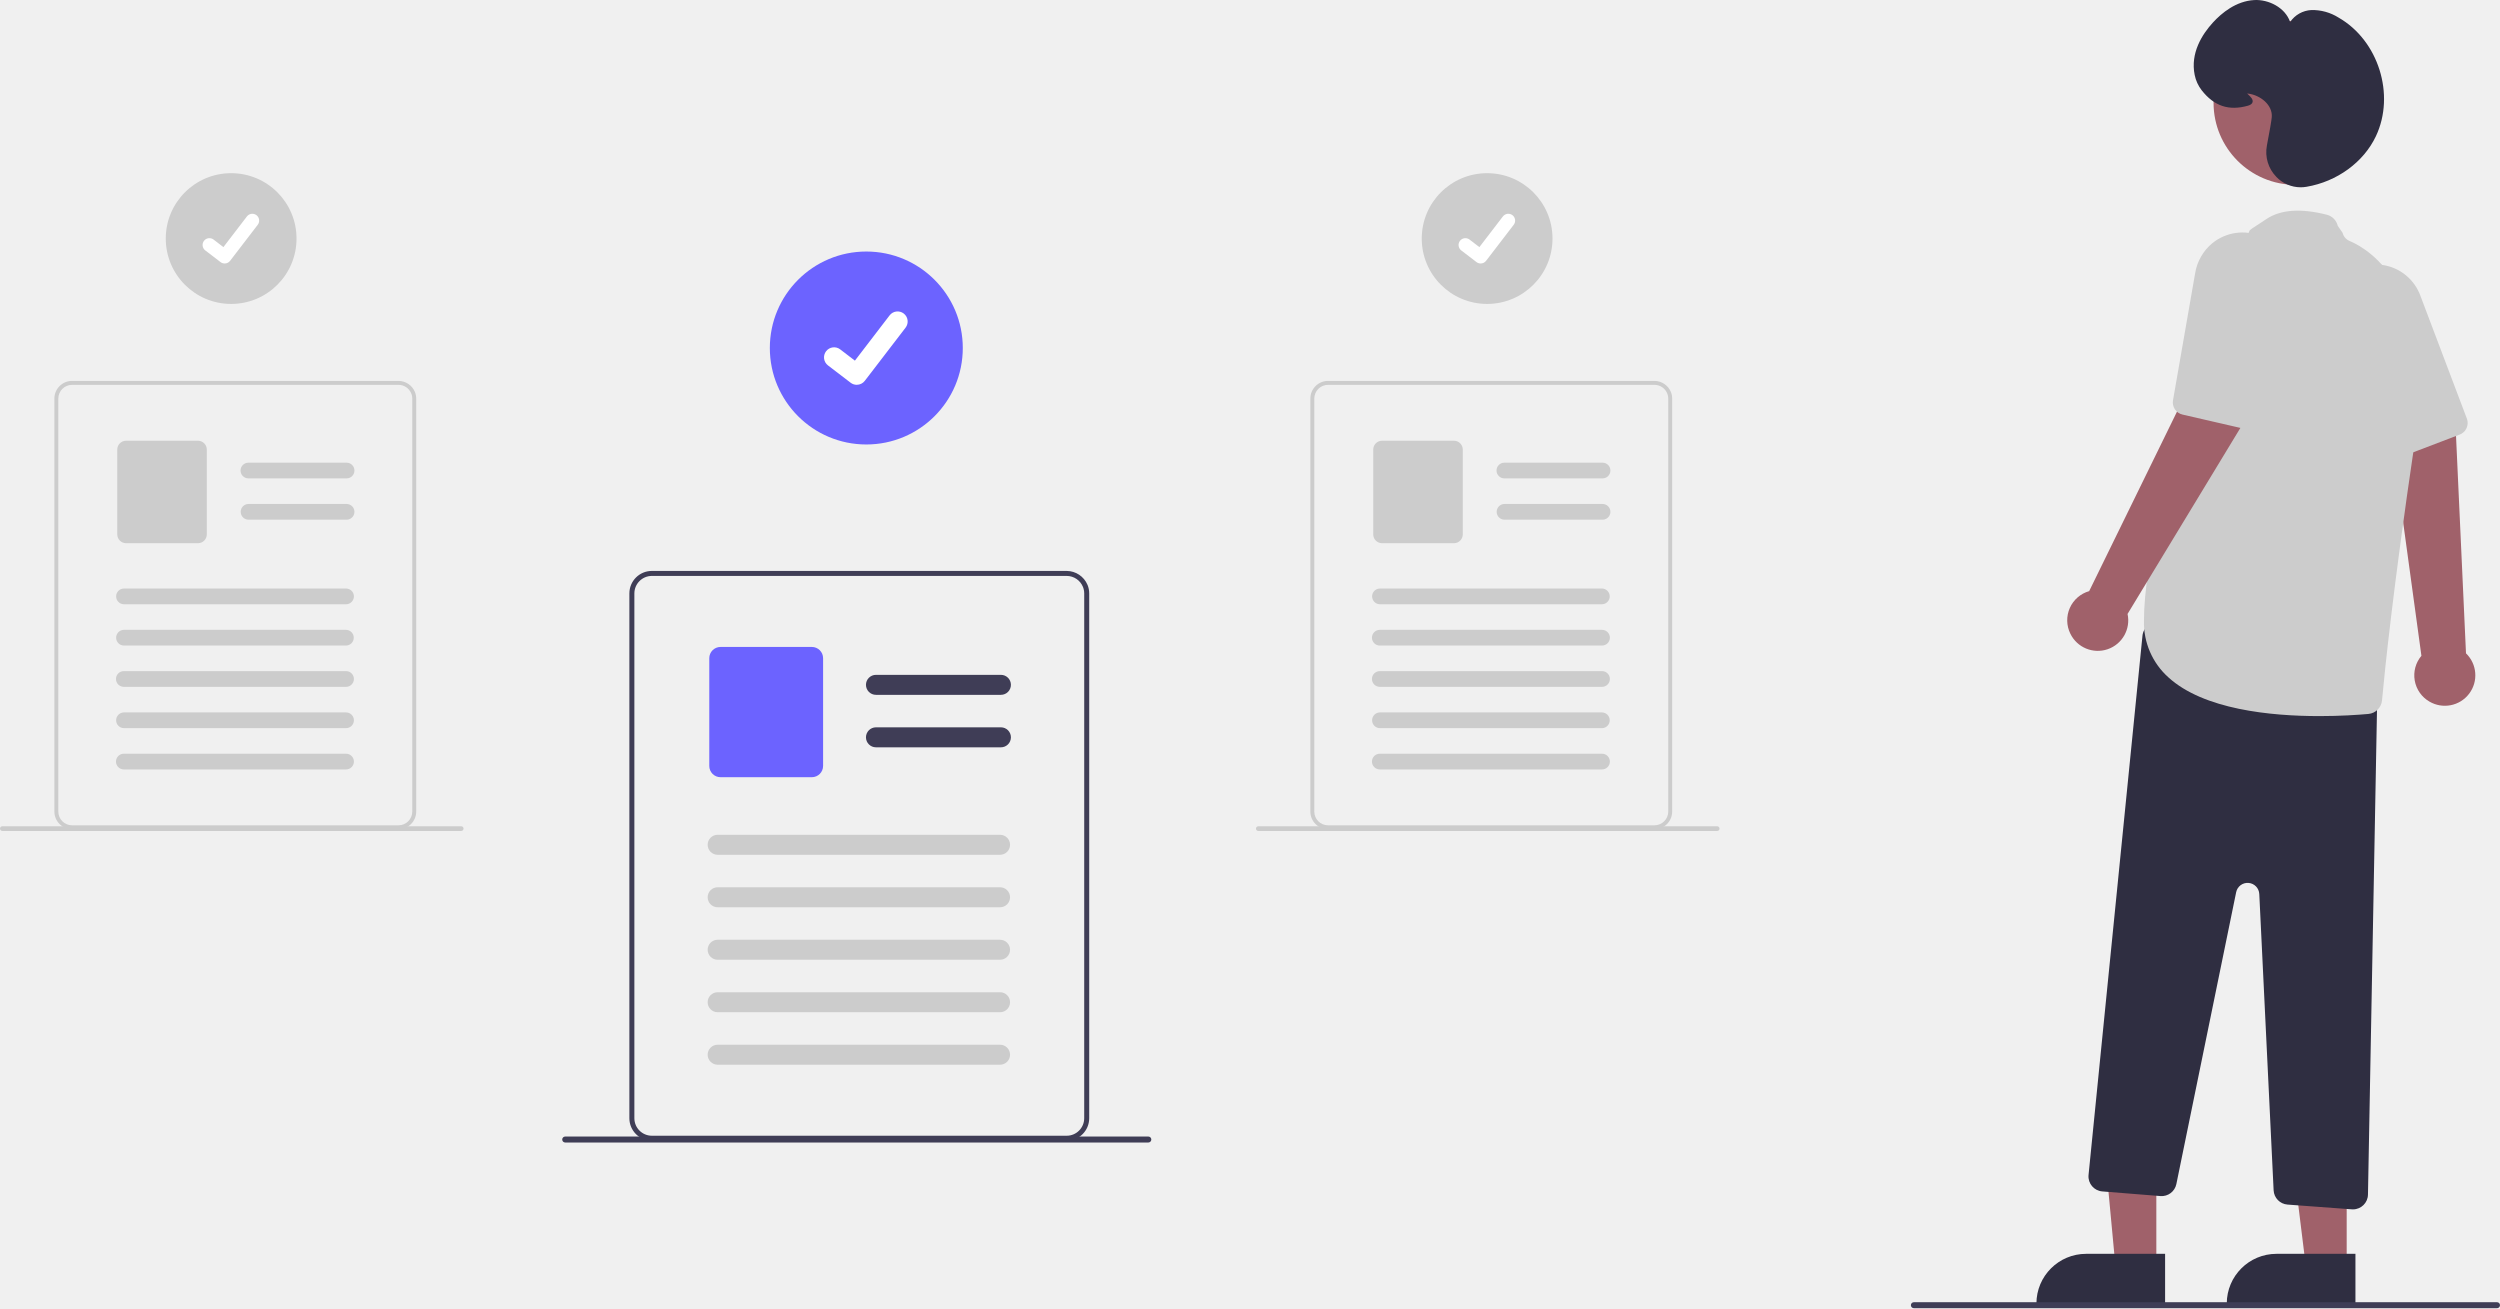
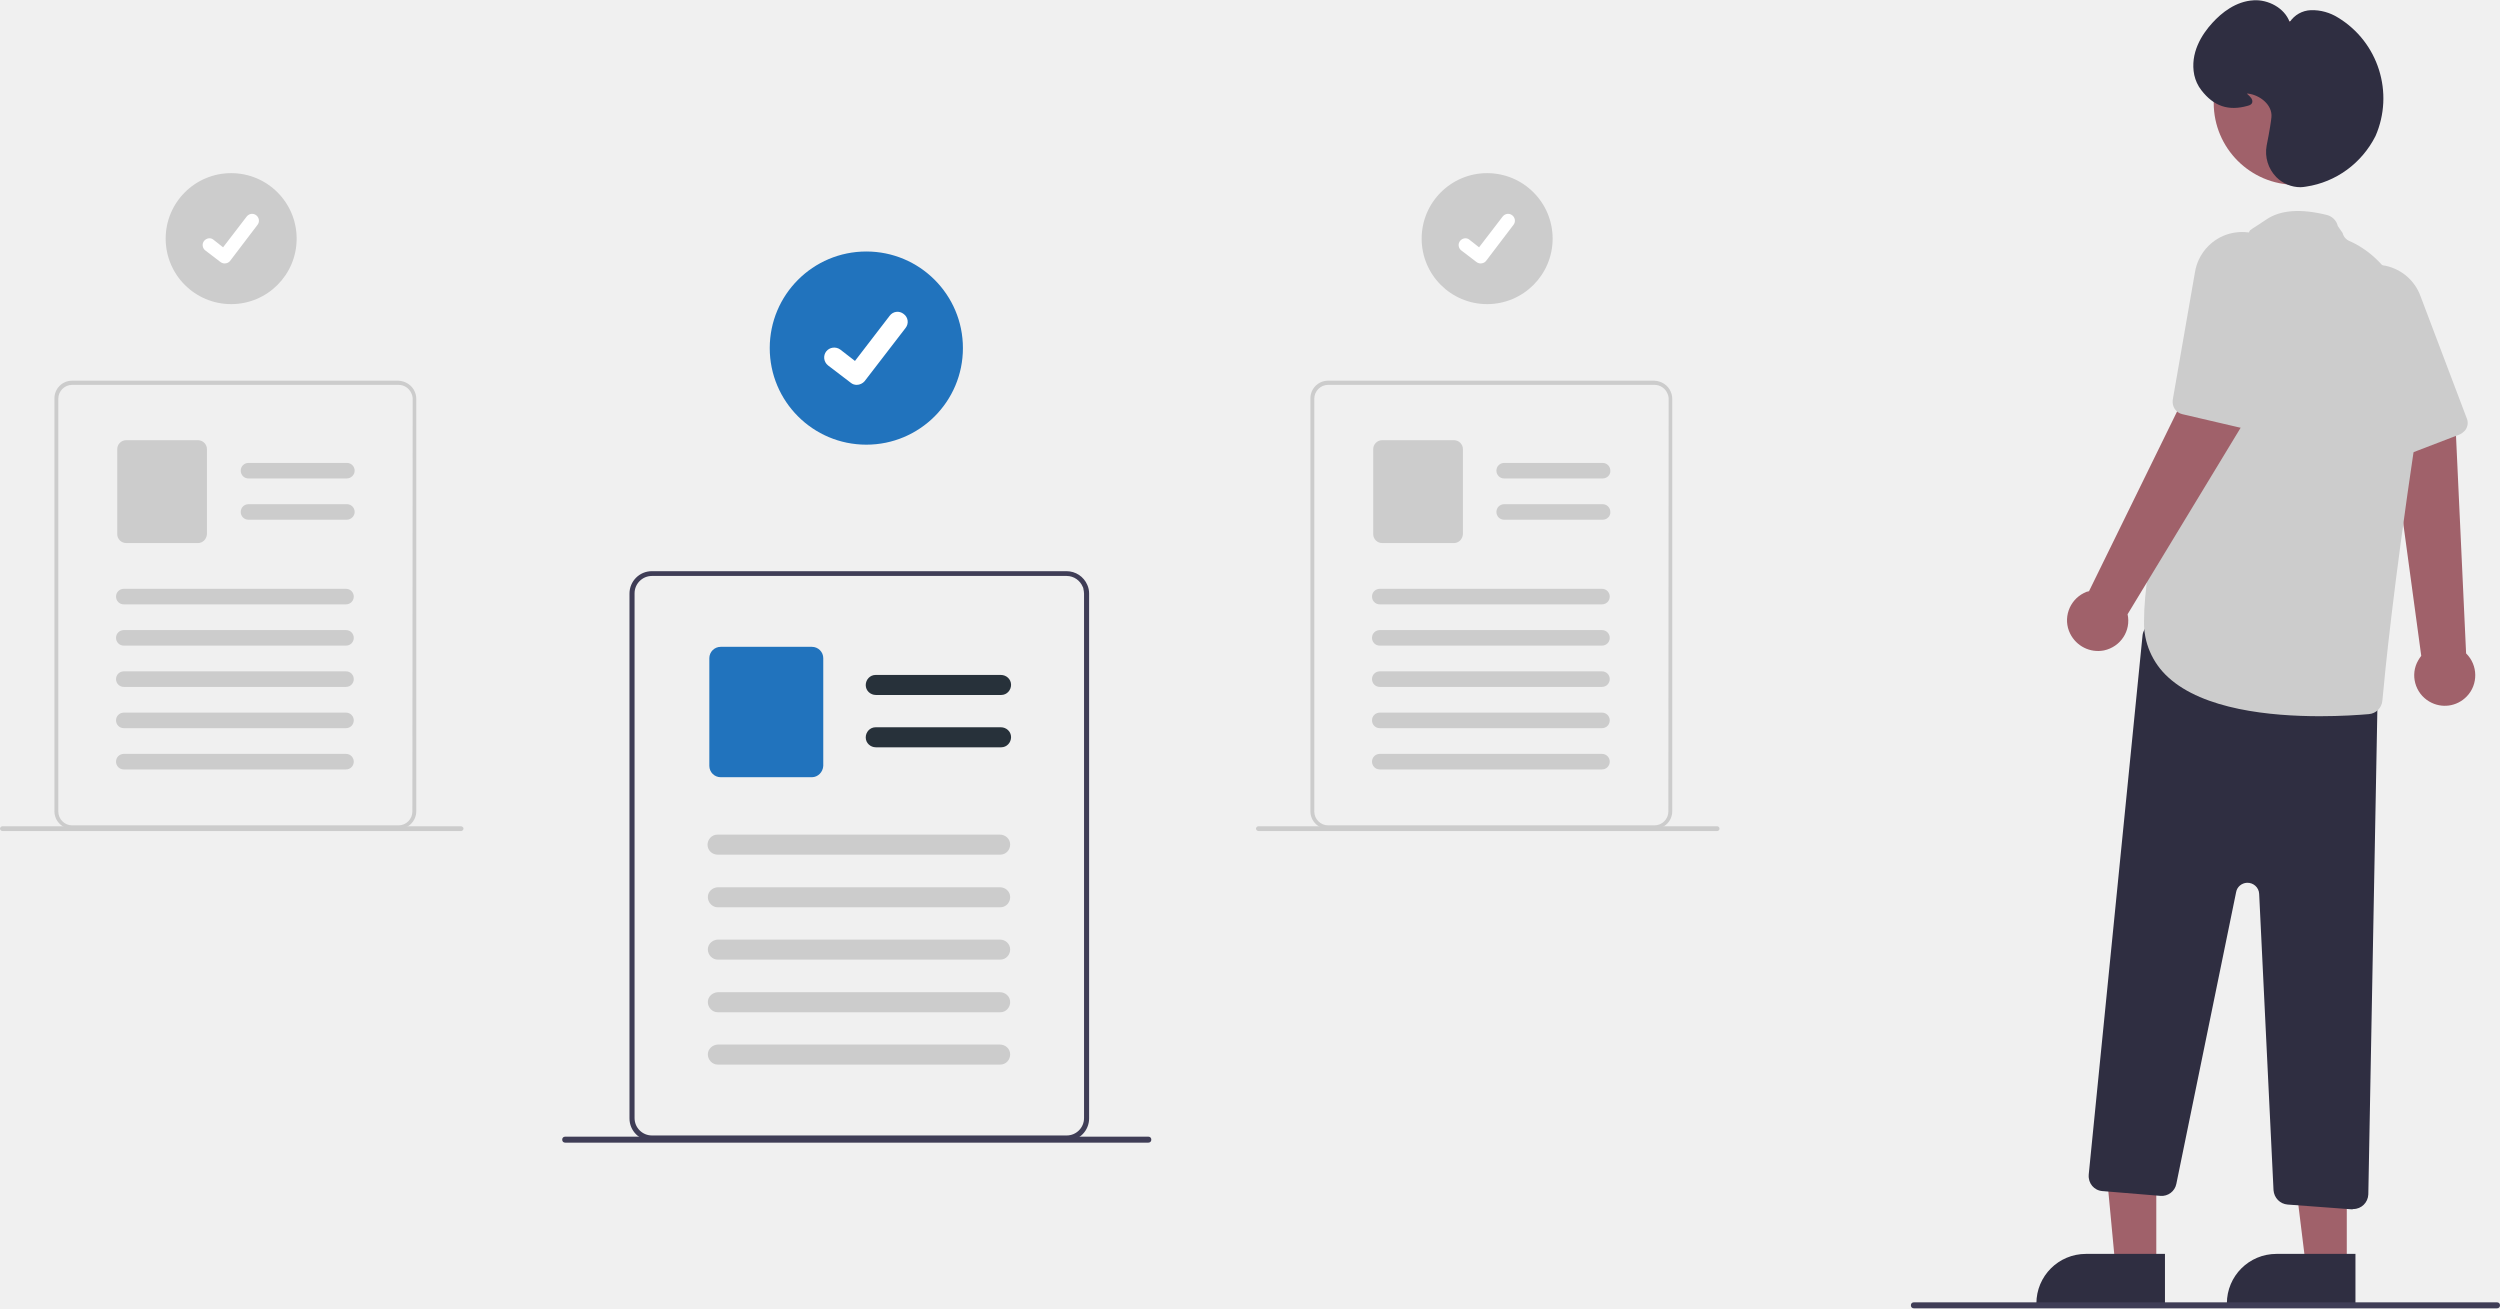
- <svg xmlns="http://www.w3.org/2000/svg" id="a2fab10e-fac6-497d-8ec7-92fd5f96fda5" data-name="Layer 1" width="836.004" height="437.462" viewBox="0 0 836.004 437.462">
-   <g id="f59d61bb-6173-4011-886f-cab752b15cf5" data-name="Group 14">
-     <path id="ea601028-2261-4201-a5c6-6d1fee0209f8" data-name="Path 284" d="M994.402,465.878a10.138,10.138,0,0,1-2.678-15.312l-10.57-77.264,22.019,1.081,3.457,75.363a10.192,10.192,0,0,1-12.228,16.132Z" transform="translate(-181.9978 -231.2692)" fill="#a0616a" />
-     <path id="bab8e504-63c3-4a02-b094-c521f4d0da0a" data-name="Path 285" d="M1006.195,375.407a4.138,4.138,0,0,1-1.681,1.189l-19.788,7.552a4.157,4.157,0,0,1-5.281-2.194l-17.529-39.393a16.46,16.46,0,0,1-.805-11.649,16.01,16.01,0,0,1,12.185-10.924,15.269,15.269,0,0,1,6.578.093,15.947,15.947,0,0,1,11.461,9.963l15.585,41.2A4.166,4.166,0,0,1,1006.195,375.407Z" transform="translate(-181.9978 -231.2692)" fill="#ccc" />
-     <path id="e3cfda6a-f51e-4c96-8af0-12d99ec512c5" data-name="Path 286" d="M903.079,654.462h-13.691l-4.966-53.057,18.657.25Z" transform="translate(-181.9978 -231.2692)" fill="#a0616a" />
-     <path id="a90fb924-173c-4f4a-b9ae-ede5dff37993" data-name="Path 287" d="M879.609,650.551h26.4v16.625h-43.028a16.625,16.625,0,0,1,16.625-16.625h.003Z" transform="translate(-181.9978 -231.2692)" fill="#2f2e41" />
-     <path id="f7d48866-455f-47a0-876b-9c2c9b7d2f2d" data-name="Path 288" d="M966.733,654.463h-13.691l-6.513-52.808h20.206Z" transform="translate(-181.9978 -231.2692)" fill="#a0616a" />
-     <path id="ae80d259-143f-4a2f-8815-2d5111ab51c8" data-name="Path 289" d="M943.263,650.551h26.4v16.625h-43.028a16.625,16.625,0,0,1,16.625-16.625h.003Z" transform="translate(-181.9978 -231.2692)" fill="#2f2e41" />
-     <path id="b7aaac11-5418-4b5b-a747-2fb27f89cd88" data-name="Path 290" d="M968.455,635.674l-21.5-1.592a5.032,5.032,0,0,1-4.655-4.768l-4.794-99.088a3.909,3.909,0,0,0-7.733-.6l-20,97.611a5.032,5.032,0,0,1-5.324,4l-19.438-1.555a5.025,5.025,0,0,1-4.609-5.409q.004-.049.009-.099l18.033-180.326a5.025,5.025,0,0,1,6.068-4.41l68.574,14.907a5.038,5.038,0,0,1,3.957,5l-3.193,171.412a5.028,5.028,0,0,1-5.013,4.932C968.71,635.688,968.583,635.683,968.455,635.674Z" transform="translate(-181.9978 -231.2692)" fill="#2f2e41" />
-     <circle id="eccc2a78-7d3a-4be1-aa48-fb8bb5d1e30a" data-name="Ellipse 40" cx="767.645" cy="34.378" r="27.428" fill="#a0616a" />
-     <path id="a0a57a86-6e42-4b50-b3a1-f8a38df428dd" data-name="Path 291" d="M907.087,457.756a24.525,24.525,0,0,1-8.145-18.835c0-39.422,34.123-127.5,35.192-130.243.1-.662,1-.948,5.728-4.139s11.542-3.684,20.257-1.458a5,5,0,0,1,3.629,3.706l1.621,2.342a3.9,3.9,0,0,0,2.27,2.687c7.028,2.961,29.368,16.615,21.755,68-7.071,47.733-9.941,75.8-10.846,85.659a5.015,5.015,0,0,1-4.547,4.54c-3.446.308-9.36.719-16.4.719C941.266,470.729,918.869,468.529,907.087,457.756Z" transform="translate(-181.9978 -231.2692)" fill="#ccc" />
-     <path id="e2026d9f-0f48-4627-b939-bcbd235b248e" data-name="Path 292" d="M874.312,443.151a10.137,10.137,0,0,1,6.309-14.207l34.276-70.047,17.682,13.167-39.122,64.505a10.192,10.192,0,0,1-19.143,6.582Z" transform="translate(-181.9978 -231.2692)" fill="#a0616a" />
-     <path id="aa5178ad-b05d-4950-85b1-a624717fe499" data-name="Path 293" d="M934.514,374.602a4.137,4.137,0,0,1-2.058.051l-20.64-4.755a4.157,4.157,0,0,1-3.163-4.764l7.4-42.478a16.461,16.461,0,0,1,5.822-10.122,16.011,16.011,0,0,1,16.205-2.281,15.269,15.269,0,0,1,5.41,3.742,15.947,15.947,0,0,1,3.965,14.659l-10.017,42.892a4.166,4.166,0,0,1-2.924,3.056Z" transform="translate(-181.9978 -231.2692)" fill="#ccc" />
-     <path id="f1455aca-238f-491a-b535-1c1a045e39f4" data-name="Path 294" d="M943.221,290.429a11.82,11.82,0,0,1-3.171-10.482c.956-5,1.518-8.275,1.625-9.466h0c.364-4.073-3.754-7.371-7.828-7.9-.158-.021-.29-.034-.4-.043.1.1.215.206.313.3.774.727,1.737,1.632,1.508,2.566-.138.562-.652.961-1.571,1.218-6.372,1.783-11.28.146-15.445-5.155a12.313,12.313,0,0,1-2.351-5.135c-1.492-7.32,2.483-13.56,6.081-17.505,2.967-3.253,7.776-7.2,13.841-7.54,4.716-.263,10.325,2.451,12,7.342a9.112,9.112,0,0,1,7.1-4,16.374,16.374,0,0,1,9.111,2.534c13.3,7.618,19.015,25.766,12.481,39.63-4.11,8.721-13.015,15.213-23.239,16.943a11.613,11.613,0,0,1-1.937.164,11.3,11.3,0,0,1-8.125-3.467Z" transform="translate(-181.9978 -231.2692)" fill="#2f2e41" />
+ <svg xmlns="http://www.w3.org/2000/svg" version="1.1" id="a2fab10e-fac6-497d-8ec7-92fd5f96fda5" x="0px" y="0px" viewBox="0 0 836 437.5" style="enable-background:new 0 0 836 437.5;" xml:space="preserve">
+   <style type="text/css">
+ 	.st0{fill:#A0616A;}
+ 	.st1{fill:#CCCCCC;}
+ 	.st2{fill:#2F2E41;}
+ 	.st3{fill:#3F3D56;}
+ 	.st4{fill:#27313A;}
+ 	.st5{fill:#2173BD;}
+ 	.st6{fill:#FFFFFF;}
+ </style>
+   <g id="Group_181" transform="translate(0 0)">
+     <g id="f59d61bb-6173-4011-886f-cab752b15cf5" transform="translate(414.065 0.001)">
+       <path id="ea601028-2261-4201-a5c6-6d1fee0209f8" class="st0" d="M398.3,234.6c-4.8-2.8-6.5-9-3.7-13.8c0.3-0.5,0.6-1,1-1.5    L385.1,142l22,1.1l3.5,75.4c4,3.9,4.1,10.4,0.2,14.4C407.5,236.3,402.4,237,398.3,234.6L398.3,234.6z" />
+       <path id="bab8e504-63c3-4a02-b094-c521f4d0da0a" class="st1" d="M410.1,144.1c-0.5,0.5-1,0.9-1.7,1.2l-19.8,7.6    c-2.1,0.8-4.4-0.2-5.3-2.2l-17.5-39.4c-1.7-3.7-2-7.8-0.8-11.6c1.8-5.6,6.4-9.8,12.2-10.9c2.2-0.4,4.4-0.4,6.6,0.1    c5.3,1.2,9.6,4.9,11.5,10l15.6,41.2C411.4,141.4,411.1,143,410.1,144.1z" />
+       <path id="e3cfda6a-f51e-4c96-8af0-12d99ec512c5" class="st0" d="M307,423.2h-13.7l-5-53.1l18.7,0.2L307,423.2z" />
+       <path id="a90fb924-173c-4f4a-b9ae-ede5dff37993" class="st2" d="M283.5,419.3h26.4v16.6h-43C266.9,426.7,274.3,419.3,283.5,419.3    L283.5,419.3L283.5,419.3L283.5,419.3z" />
+       <path id="f7d48866-455f-47a0-876b-9c2c9b7d2f2d" class="st0" d="M370.7,423.2H357l-6.5-52.8h20.2L370.7,423.2z" />
+       <path id="ae80d259-143f-4a2f-8815-2d5111ab51c8" class="st2" d="M347.2,419.3h26.4v16.6h-43C330.6,426.7,338,419.3,347.2,419.3    L347.2,419.3L347.2,419.3L347.2,419.3z" />
+       <path id="b7aaac11-5418-4b5b-a747-2fb27f89cd88" class="st2" d="M372.4,404.4l-21.5-1.6c-2.5-0.2-4.5-2.2-4.7-4.8l-4.8-99.1    c-0.1-2.2-2-3.8-4.1-3.7c-1.8,0.1-3.3,1.4-3.6,3.1l-20,97.6c-0.5,2.5-2.8,4.2-5.3,4l-19.4-1.6c-2.8-0.2-4.8-2.6-4.6-5.4l0,0    c0,0,0-0.1,0-0.1l18-180.3c0.3-2.8,2.7-4.8,5.5-4.5c0,0,0,0,0,0c0.2,0,0.4,0,0.6,0.1l68.6,14.9c2.3,0.5,4,2.6,4,5l-3.2,171.4    c-0.1,2.7-2.3,4.9-5,4.9C372.6,404.4,372.5,404.4,372.4,404.4z" />
+       <circle id="eccc2a78-7d3a-4be1-aa48-fb8bb5d1e30a" class="st0" cx="353.6" cy="34.4" r="27.4" />
+       <path id="a0a57a86-6e42-4b50-b3a1-f8a38df428dd" class="st1" d="M311,226.5c-5.3-4.8-8.3-11.7-8.1-18.8    c0-39.4,34.1-127.5,35.2-130.2c0.1-0.7,1-0.9,5.7-4.1c4.7-3.2,11.5-3.7,20.3-1.5c1.8,0.5,3.2,1.9,3.6,3.7l1.6,2.3    c0.3,1.2,1.1,2.2,2.3,2.7c7,3,29.4,16.6,21.8,68c-7.1,47.7-9.9,75.8-10.8,85.7c-0.2,2.4-2.1,4.3-4.5,4.5    c-3.5,0.3-9.4,0.7-16.4,0.7C345.2,239.5,322.8,237.3,311,226.5z" />
+       <path id="e2026d9f-0f48-4627-b939-bcbd235b248e" class="st0" d="M278.2,211.9c-2.5-5-0.4-11.1,4.6-13.6c0.5-0.3,1.1-0.5,1.7-0.6    l34.3-70l17.7,13.2l-39.1,64.5c1.2,5.5-2.3,10.9-7.9,12.1C284.9,218.4,280.3,216.1,278.2,211.9L278.2,211.9z" />
+       <path id="aa5178ad-b05d-4950-85b1-a624717fe499" class="st1" d="M338.4,143.3c-0.7,0.2-1.4,0.2-2.1,0l-20.6-4.8    c-2.2-0.5-3.5-2.6-3.2-4.8l7.4-42.5c0.6-4,2.7-7.6,5.8-10.1c4.6-3.7,10.8-4.5,16.2-2.3c2.1,0.8,3.9,2.1,5.4,3.7    c3.7,3.9,5.2,9.4,4,14.7l-10,42.9C341,141.7,339.9,142.9,338.4,143.3L338.4,143.3z" />
+       <path id="f1455aca-238f-491a-b535-1c1a045e39f4" class="st2" d="M347.1,59.2c-2.7-2.8-3.9-6.7-3.2-10.5c1-5,1.5-8.3,1.6-9.5l0,0    c0.4-4.1-3.8-7.4-7.8-7.9c-0.2,0-0.3,0-0.4,0c0.1,0.1,0.2,0.2,0.3,0.3c0.8,0.7,1.7,1.6,1.5,2.6c-0.1,0.6-0.7,1-1.6,1.2    c-6.4,1.8-11.3,0.1-15.4-5.2c-1.2-1.5-2-3.3-2.4-5.1c-1.5-7.3,2.5-13.6,6.1-17.5c3-3.3,7.8-7.2,13.8-7.5c4.7-0.3,10.3,2.5,12,7.3    c1.6-2.4,4.2-3.9,7.1-4c3.2-0.1,6.4,0.8,9.1,2.5c13.5,8.2,18.8,25.2,12.5,39.6c-4.6,9.1-13.2,15.4-23.2,16.9    c-0.6,0.1-1.3,0.2-1.9,0.2C352.2,62.6,349.3,61.4,347.1,59.2L347.1,59.2z" />
+     </g>
+     <path id="f152a38b-6c6f-456c-96ce-4c801960ccf2" class="st3" d="M363.6,195.6c-1.2-2.8-3.9-4.6-7-4.6H218c-4.2,0-7.5,3.4-7.5,7.5   v175.5c0,4.2,3.4,7.5,7.5,7.5h138.7c4.2,0,7.5-3.4,7.5-7.5V198.4C364.2,197.5,364,196.5,363.6,195.6L363.6,195.6z M362.5,373.9   c0,3.2-2.6,5.8-5.8,5.8H218c-3.2,0-5.8-2.6-5.8-5.8V198.4c0-3.2,2.6-5.8,5.8-5.8h138.7c2.4,0,4.5,1.5,5.4,3.7   c0.1,0.2,0.2,0.4,0.2,0.7c0.1,0.5,0.2,1,0.2,1.5L362.5,373.9z" />
+     <path id="fabca9b7-6499-499c-b0ba-e512eedfa0e6" class="st4" d="M334.7,232.4h-41.8c-1.8,0-3.4-1.4-3.4-3.3c0-1.8,1.4-3.4,3.3-3.4   c0,0,0.1,0,0.1,0h41.8c1.8,0,3.4,1.4,3.4,3.3c0,1.8-1.4,3.4-3.3,3.4C334.8,232.4,334.7,232.4,334.7,232.4L334.7,232.4L334.7,232.4z   " />
+     <path id="b1b2178d-f6c7-4a19-857a-cc93cc70df69" class="st4" d="M334.7,249.9h-41.8c-1.8,0-3.4-1.4-3.4-3.3c0-1.8,1.4-3.4,3.3-3.4   c0,0,0.1,0,0.1,0h41.8c1.8,0,3.4,1.4,3.4,3.3c0,1.8-1.4,3.4-3.3,3.4C334.8,249.9,334.7,249.9,334.7,249.9L334.7,249.9L334.7,249.9z   " />
+     <path id="bd84b5e9-e9c5-4886-bcfd-3c769a5bd20c" class="st5" d="M271.5,259.9h-30.5c-2.1,0-3.8-1.7-3.8-3.8v-36   c0-2.1,1.7-3.8,3.8-3.8h30.5c2.1,0,3.8,1.7,3.8,3.8v36C275.2,258.2,273.5,259.9,271.5,259.9z" />
+     <path id="ad20b6ae-6256-4ad3-9ba5-bff6ef303c78" class="st1" d="M334.4,285.8H240c-1.8,0-3.4-1.4-3.4-3.3c0-1.8,1.4-3.4,3.3-3.4   c0,0,0.1,0,0.1,0h94.4c1.8,0,3.4,1.4,3.4,3.3c0,1.8-1.4,3.4-3.3,3.4C334.5,285.8,334.5,285.8,334.4,285.8z" />
+     <path id="f5b31b5a-d389-4394-a0c3-430493f21651" class="st1" d="M334.4,303.4H240c-1.8,0-3.3-1.6-3.3-3.4c0-1.8,1.5-3.2,3.3-3.3   h94.4c1.8,0,3.4,1.4,3.4,3.3c0,1.8-1.4,3.4-3.3,3.4C334.5,303.4,334.5,303.4,334.4,303.4L334.4,303.4z" />
+     <path id="e6b00d4f-f233-434b-82e7-f520ed55a592" class="st1" d="M334.4,320.9H240c-1.8,0-3.3-1.6-3.3-3.4c0-1.8,1.5-3.2,3.3-3.3   h94.4c1.8,0,3.4,1.4,3.4,3.3c0,1.8-1.4,3.4-3.3,3.4C334.5,320.9,334.5,320.9,334.4,320.9L334.4,320.9z" />
+     <path id="f83e6214-6629-4e95-ad35-3c9b0c78a3d6" class="st1" d="M334.4,338.5H240c-1.8,0-3.3-1.6-3.3-3.4c0-1.8,1.5-3.2,3.3-3.3   h94.4c1.8,0,3.4,1.4,3.4,3.3c0,1.8-1.4,3.4-3.3,3.4C334.5,338.5,334.5,338.5,334.4,338.5L334.4,338.5z" />
+     <path id="b83f14e7-a754-4235-a578-aebf681d4a1c" class="st1" d="M334.4,356H240c-1.8,0-3.3-1.6-3.3-3.4c0-1.8,1.5-3.2,3.3-3.3h94.4   c1.8,0,3.4,1.4,3.4,3.3c0,1.8-1.4,3.4-3.3,3.4C334.5,356,334.5,356,334.4,356L334.4,356z" />
+     <path id="a38c097c-1c01-4356-80b1-56a89c2c58fa" class="st3" d="M640,437.5h195c0.6,0,1-0.4,1-1s-0.4-1-1-1H640c-0.6,0-1,0.4-1,1   S639.4,437.5,640,437.5L640,437.5z" />
+     <circle id="af1d3ae0-b86a-44f8-8168-f2f371efc620" class="st5" cx="289.7" cy="116.4" r="32.3" />
+     <path id="b4906b3b-71df-4c7e-84d8-52e6769e6d26" class="st6" d="M286.5,128.7c-0.7,0-1.4-0.2-2-0.7l0,0l-7.6-5.8   c-1.5-1.2-1.7-3.3-0.6-4.7c1.1-1.4,3.2-1.7,4.7-0.6l0,0l4.9,3.8l11.6-15.1c1.1-1.5,3.2-1.8,4.7-0.6c0,0,0,0,0,0l0,0l-0.1,0.1   l0.1-0.1c1.5,1.1,1.8,3.2,0.6,4.7l-13.7,17.8C288.5,128.2,287.5,128.7,286.5,128.7L286.5,128.7z" />
+     <circle id="eb67bc87-0ab3-400d-9346-8836e9b135a0" class="st1" cx="77.3" cy="79.8" r="21.9" />
+     <path id="a587243e-22a7-4e92-b127-7238b8715868" class="st6" d="M75.1,88.1c-0.5,0-1-0.2-1.4-0.5l0,0l-5.1-3.9   c-1-0.8-1.1-2.3-0.3-3.2c0.8-0.9,2.1-1.1,3-0.4l3.3,2.6l7.9-10.3c0.8-1,2.2-1.2,3.2-0.4c0,0,0,0,0,0l0,0l0,0.1l0-0.1   c1,0.8,1.2,2.2,0.4,3.2l-9.2,12.1C76.5,87.8,75.8,88.1,75.1,88.1L75.1,88.1z" />
+     <path id="b24c2fd4-5735-4a8b-b246-c12b52e11f5f" class="st1" d="M138.7,131c-0.9-2.2-3.1-3.6-5.5-3.7H24.1c-3.3,0-5.9,2.7-5.9,5.9   v138.1c0,3.3,2.7,5.9,5.9,5.9c0,0,0,0,0,0h109.2c3.3,0,5.9-2.7,5.9-5.9l0,0V133.3C139.2,132.5,139,131.7,138.7,131z M137.9,271.4   c0,2.5-2.1,4.6-4.6,4.6l0,0H24.1c-2.5,0-4.6-2.1-4.6-4.6l0,0l0,0V133.3c0-2.5,2.1-4.6,4.6-4.6h0h109.2c1.9,0,3.6,1.2,4.3,2.9   c0.1,0.2,0.1,0.3,0.2,0.5c0.1,0.4,0.2,0.8,0.2,1.2L137.9,271.4z" />
+     <path id="f030a160-4767-48dc-a1cd-6e8d6a87c559" class="st1" d="M115.9,160H83.1c-1.5,0-2.6-1.2-2.6-2.6c0-1.5,1.2-2.6,2.6-2.6   h32.9c1.5,0,2.6,1.2,2.6,2.6C118.6,158.8,117.4,160,115.9,160L115.9,160z" />
+     <path id="f0576b91-fb67-46c0-9bc8-b0d78fa4e393" class="st1" d="M115.9,173.8H83.1c-1.5,0-2.6-1.2-2.6-2.6c0-1.5,1.2-2.6,2.6-2.6   h32.9c1.5,0,2.6,1.2,2.6,2.6C118.6,172.6,117.4,173.8,115.9,173.8L115.9,173.8z" />
+     <path id="bb47cdff-cafb-4bb6-bfa7-d7f244c106f8" class="st1" d="M66.2,181.6h-24c-1.6,0-3-1.3-3-3l0,0v-28.4c0-1.6,1.3-3,3-3   c0,0,0,0,0,0h24c1.6,0,3,1.3,3,3l0,0v28.4C69.1,180.3,67.8,181.6,66.2,181.6z" />
+     <path id="b9c4730d-541e-403a-bfc4-7f597a133cff" class="st1" d="M115.7,202.1H41.4c-1.5,0-2.6-1.2-2.6-2.6c0-1.5,1.2-2.6,2.6-2.6   h74.3c1.5,0,2.6,1.2,2.6,2.6C118.3,200.9,117.2,202.1,115.7,202.1C115.7,202.1,115.7,202.1,115.7,202.1z" />
+     <path id="b0b4ad5b-1090-4149-ad9f-38443074182d" class="st1" d="M115.7,215.9H41.4c-1.5,0-2.6-1.2-2.6-2.6c0-1.5,1.2-2.6,2.6-2.6   h74.3c1.5,0,2.6,1.2,2.6,2.6C118.3,214.7,117.2,215.9,115.7,215.9z" />
+     <path id="a36ae105-a865-43f2-a38b-4a3728e49bb5" class="st1" d="M115.7,229.7H41.4c-1.5,0-2.6-1.2-2.6-2.6c0-1.5,1.2-2.6,2.6-2.6   h74.3c1.5,0,2.6,1.2,2.6,2.6C118.3,228.5,117.2,229.7,115.7,229.7C115.7,229.7,115.7,229.7,115.7,229.7z" />
+     <path id="bd69ee89-5535-4e79-aba4-c83b03de0083" class="st1" d="M115.7,243.5H41.4c-1.5,0-2.6-1.2-2.6-2.6c0-1.5,1.2-2.6,2.6-2.6   h74.3c1.5,0,2.6,1.2,2.6,2.6S117.2,243.5,115.7,243.5C115.7,243.5,115.7,243.5,115.7,243.5z" />
+     <path id="a075ca9b-1e14-49c6-b2ff-3fb4066a82fb" class="st1" d="M115.7,257.3H41.4c-1.5,0-2.6-1.2-2.6-2.6c0-1.5,1.2-2.6,2.6-2.6   h74.3c1.5,0,2.6,1.2,2.6,2.6S117.2,257.3,115.7,257.3C115.7,257.3,115.7,257.3,115.7,257.3z" />
+     <path id="b99f005d-5535-4af5-95d9-44a7a4f0c0b8" class="st1" d="M0.8,277.9h153.4c0.4,0,0.8-0.4,0.8-0.8c0-0.4-0.3-0.7-0.8-0.8H0.8   c-0.4,0-0.8,0.4-0.8,0.8C0,277.5,0.4,277.9,0.8,277.9z" />
+     <circle id="b1c5fac5-a790-403a-b8d0-31ae0bc4b4ba" class="st1" cx="497.3" cy="79.8" r="21.9" />
+     <path id="a5ae1e6c-de0b-426c-a811-1990f7b7ccda" class="st6" d="M495.1,88.1c-0.5,0-1-0.2-1.4-0.5l0,0l-5.1-3.9   c-1-0.8-1.1-2.3-0.3-3.2c0.8-0.9,2.1-1.1,3-0.4l3.3,2.6l7.9-10.3c0.8-1,2.2-1.2,3.2-0.4c0,0,0,0,0,0l0,0l0,0.1l0-0.1   c1,0.8,1.2,2.2,0.4,3.2l-9.2,12.1C496.5,87.8,495.8,88.1,495.1,88.1L495.1,88.1z" />
+     <path id="e481f25f-f0ef-423d-9e4a-b2d79b6febf5" class="st1" d="M558.7,131c-0.9-2.2-3.1-3.6-5.5-3.7H444.1c-3.3,0-5.9,2.7-5.9,5.9   l0,0v138.1c0,3.3,2.7,5.9,5.9,5.9l0,0h109.2c3.3,0,5.9-2.7,5.9-5.9v0V133.3C559.2,132.5,559,131.7,558.7,131z M557.9,271.4   c0,2.5-2.1,4.6-4.6,4.6H444.1c-2.5,0-4.6-2.1-4.6-4.6l0,0V133.3c0-2.5,2.1-4.6,4.6-4.6h109.2c1.9,0,3.6,1.2,4.3,2.9   c0.1,0.2,0.1,0.3,0.2,0.5c0.1,0.4,0.2,0.8,0.2,1.2L557.9,271.4z" />
+     <path id="a5b052e7-0a6d-48d5-ba9e-291ff1ca3bfd" class="st1" d="M535.9,160h-32.9c-1.5,0-2.6-1.2-2.6-2.6c0-1.5,1.2-2.6,2.6-2.6   c0,0,0,0,0,0h32.9c1.5,0,2.6,1.2,2.6,2.6C538.6,158.8,537.4,160,535.9,160L535.9,160z" />
+     <path id="bd247f09-cb3d-4df5-9c12-787ea9e72b07" class="st1" d="M535.9,173.8h-32.9c-1.5,0-2.6-1.2-2.6-2.6c0-1.5,1.2-2.6,2.6-2.6   h32.9c1.5,0,2.6,1.2,2.6,2.6C538.6,172.6,537.4,173.8,535.9,173.8z" />
+     <path id="b3d7a89f-9ffc-4079-aa15-40ad611f9a98" class="st1" d="M486.2,181.6h-24c-1.6,0-3-1.3-3-3v-28.4c0-1.6,1.3-3,3-3h24   c1.6,0,3,1.3,3,3v28.4C489.1,180.3,487.8,181.6,486.2,181.6z" />
+     <path id="e1bf4aca-fc8d-43da-a727-289201e2eac7" class="st1" d="M535.7,202.1h-74.3c-1.5,0-2.6-1.2-2.6-2.6c0-1.5,1.2-2.6,2.6-2.6   h74.3c1.5,0,2.6,1.2,2.6,2.6C538.3,200.9,537.2,202.1,535.7,202.1z" />
+     <path id="b286f981-abb8-47cd-9209-f09770ef33ad" class="st1" d="M535.7,215.9h-74.3c-1.5,0-2.6-1.2-2.6-2.6c0-1.5,1.2-2.6,2.6-2.6   c0,0,0,0,0,0h74.3c1.5,0,2.6,1.2,2.6,2.6C538.3,214.7,537.2,215.9,535.7,215.9L535.7,215.9z" />
+     <path id="ad15bc08-a918-4115-a327-9a31c97a6753" class="st1" d="M535.7,229.7h-74.3c-1.5,0-2.6-1.2-2.6-2.6c0-1.5,1.2-2.6,2.6-2.6   c0,0,0,0,0,0h74.3c1.5,0,2.6,1.2,2.6,2.6C538.3,228.5,537.2,229.7,535.7,229.7L535.7,229.7z" />
+     <path id="a508ff04-1989-4f94-915f-90cf16933556" class="st1" d="M535.7,243.5h-74.3c-1.5,0-2.6-1.2-2.6-2.6c0-1.5,1.2-2.6,2.6-2.6   h74.3c1.5,0,2.6,1.2,2.6,2.6C538.3,242.3,537.2,243.5,535.7,243.5z" />
+     <path id="e65b0501-2d31-4d85-b27f-ea92835ed026" class="st1" d="M535.7,257.3h-74.3c-1.5,0-2.6-1.2-2.6-2.6c0-1.5,1.2-2.6,2.6-2.6   c0,0,0,0,0,0h74.3c1.5,0,2.6,1.2,2.6,2.6C538.3,256.1,537.2,257.3,535.7,257.3L535.7,257.3z" />
+     <path id="a3e956aa-8abe-48aa-ba4a-17518f20fda0" class="st1" d="M420.8,277.9h153.4c0.4,0,0.8-0.3,0.8-0.8c0-0.4-0.3-0.8-0.8-0.8   c0,0,0,0-0.1,0H420.8c-0.4,0-0.8,0.4-0.8,0.8C420,277.5,420.4,277.9,420.8,277.9L420.8,277.9z" />
+     <path id="b01c4841-6b77-41d3-9bc6-bba4643c130f" class="st3" d="M189,382.1h195c0.6,0,1-0.4,1-1s-0.4-1-1-1H189c-0.6,0-1,0.4-1,1   S188.4,382.1,189,382.1L189,382.1z" />
  </g>
-   <path id="f152a38b-6c6f-456c-96ce-4c801960ccf2" data-name="Path 336" d="M545.657,426.839a7.6,7.6,0,0,0-6.95-4.65h-138.725a7.524,7.524,0,0,0-7.52,7.52v175.5a7.524,7.524,0,0,0,7.52,7.52h138.73a7.53,7.53,0,0,0,7.52-7.52v-175.5a7.385,7.385,0,0,0-.57-2.87Zm-1.1,178.37a5.857,5.857,0,0,1-5.85,5.85h-138.725a5.851,5.851,0,0,1-5.85-5.849v-175.5a5.858,5.858,0,0,1,5.85-5.85h138.73a5.879,5.879,0,0,1,5.43,3.68,6.486,6.486,0,0,1,.22.66,5.801,5.801,0,0,1,.2,1.51Z" transform="translate(-181.9978 -231.2692)" fill="#3f3d56" />
-   <path id="fabca9b7-6499-499c-b0ba-e512eedfa0e6" data-name="Path 337" d="M516.707,463.624H474.921a3.343,3.343,0,1,1,0-6.686h41.786a3.343,3.343,0,1,1,0,6.686Z" transform="translate(-181.9978 -231.2692)" fill="#3f3d56" />
-   <path id="b1b2178d-f6c7-4a19-857a-cc93cc70df69" data-name="Path 338" d="M516.707,481.174H474.921a3.343,3.343,0,1,1,0-6.686h41.786a3.343,3.343,0,1,1,0,6.686Z" transform="translate(-181.9978 -231.2692)" fill="#3f3d56" />
-   <path id="bd84b5e9-e9c5-4886-bcfd-3c769a5bd20c" data-name="Path 339" d="M453.481,491.167h-30.537a3.765,3.765,0,0,1-3.761-3.761v-36.036a3.765,3.765,0,0,1,3.761-3.761h30.537a3.765,3.765,0,0,1,3.761,3.761v36.036A3.765,3.765,0,0,1,453.481,491.167Z" transform="translate(-181.9978 -231.2692)" fill="#6c63ff" />
-   <path id="ad20b6ae-6256-4ad3-9ba5-bff6ef303c78" data-name="Path 340" d="M516.417,517.11h-94.436a3.343,3.343,0,0,1,0-6.686h94.436a3.343,3.343,0,1,1,0,6.686Z" transform="translate(-181.9978 -231.2692)" fill="#ccc" />
-   <path id="f5b31b5a-d389-4394-a0c3-430493f21651" data-name="Path 341" d="M516.417,534.66h-94.436a3.343,3.343,0,0,1,0-6.686h94.436a3.343,3.343,0,1,1,0,6.686Z" transform="translate(-181.9978 -231.2692)" fill="#ccc" />
-   <path id="e6b00d4f-f233-434b-82e7-f520ed55a592" data-name="Path 342" d="M516.417,552.21h-94.436a3.343,3.343,0,0,1,0-6.686h94.436a3.343,3.343,0,1,1,0,6.686Z" transform="translate(-181.9978 -231.2692)" fill="#ccc" />
-   <path id="f83e6214-6629-4e95-ad35-3c9b0c78a3d6" data-name="Path 343" d="M516.417,569.76h-94.436a3.343,3.343,0,0,1,0-6.686h94.436a3.343,3.343,0,1,1,0,6.686Z" transform="translate(-181.9978 -231.2692)" fill="#ccc" />
-   <path id="b83f14e7-a754-4235-a578-aebf681d4a1c" data-name="Path 344" d="M516.417,587.31h-94.436a3.343,3.343,0,0,1,0-6.686h94.436a3.343,3.343,0,1,1,0,6.686Z" transform="translate(-181.9978 -231.2692)" fill="#ccc" />
-   <path id="a38c097c-1c01-4356-80b1-56a89c2c58fa" data-name="Path 349" d="M822.002,668.731h195a1,1,0,0,0,0-2h-195a1,1,0,0,0,0,2Z" transform="translate(-181.9978 -231.2692)" fill="#3f3d56" />
-   <circle id="af1d3ae0-b86a-44f8-8168-f2f371efc620" data-name="Ellipse 44" cx="289.696" cy="116.373" r="32.262" fill="#6c63ff" />
-   <path id="b4906b3b-71df-4c7e-84d8-52e6769e6d26" data-name="Path 395" d="M468.497,359.949a3.346,3.346,0,0,1-2.013-.669l-.036-.027-7.582-5.8a3.369,3.369,0,1,1,4.1-5.348l4.911,3.766,11.605-15.14a3.368,3.368,0,0,1,4.722-.624l.001.001-.072.1.074-.1a3.372,3.372,0,0,1,.623,4.723l-13.65,17.8a3.37,3.37,0,0,1-2.68,1.314Z" transform="translate(-181.9978 -231.2692)" fill="#fff" />
-   <circle id="eb67bc87-0ab3-400d-9346-8836e9b135a0" data-name="Ellipse 46" cx="77.296" cy="79.773" r="21.862" fill="#ccc" />
-   <path id="a587243e-22a7-4e92-b127-7238b8715868" data-name="Path 408" d="M257.127,319.381a2.268,2.268,0,0,1-1.364-.453l-.024-.018-5.138-3.934a2.283,2.283,0,0,1,2.776-3.624l3.328,2.552,7.864-10.256a2.282,2.282,0,0,1,3.199-.422l.001 0-.049.066.05-.065a2.285,2.285,0,0,1,.422,3.2l-9.25,12.064a2.283,2.283,0,0,1-1.816.891Z" transform="translate(-181.9978 -231.2692)" fill="#fff" />
-   <path id="b24c2fd4-5735-4a8b-b246-c12b52e11f5f" data-name="Path 410" d="M320.729,362.302a5.982,5.982,0,0,0-5.468-3.659h-109.161a5.92,5.92,0,0,0-5.917,5.917v138.093a5.92,5.92,0,0,0,5.917,5.917h109.161a5.925,5.925,0,0,0,5.917-5.917v-138.093A5.81,5.81,0,0,0,320.729,362.302Zm-.865,140.352a4.609,4.609,0,0,1-4.6,4.6h-109.164a4.6,4.6,0,0,1-4.6-4.6h0v-138.094a4.609,4.609,0,0,1,4.6-4.6h109.161a4.626,4.626,0,0,1,4.273,2.9,5.108,5.108,0,0,1,.173.519,4.559,4.559,0,0,1,.158,1.188Z" transform="translate(-181.9978 -231.2692)" fill="#ccc" />
-   <path id="f030a160-4767-48dc-a1cd-6e8d6a87c559" data-name="Path 411" d="M297.946,391.247h-32.88a2.63,2.63,0,0,1,0-5.261h32.879a2.631,2.631,0,0,1,0,5.261Z" transform="translate(-181.9978 -231.2692)" fill="#ccc" />
-   <path id="f0576b91-fb67-46c0-9bc8-b0d78fa4e393" data-name="Path 412" d="M297.946,405.057h-32.88a2.631,2.631,0,0,1,0-5.261h32.879a2.631,2.631,0,0,1,0,5.261Z" transform="translate(-181.9978 -231.2692)" fill="#ccc" />
-   <path id="bb47cdff-cafb-4bb6-bfa7-d7f244c106f8" data-name="Path 413" d="M248.195,412.92h-24.028a2.962,2.962,0,0,1-2.959-2.959v-28.355a2.962,2.962,0,0,1,2.959-2.959h24.028a2.963,2.963,0,0,1,2.959,2.959v28.355a2.962,2.962,0,0,1-2.959,2.959Z" transform="translate(-181.9978 -231.2692)" fill="#ccc" />
-   <path id="b9c4730d-541e-403a-bfc4-7f597a133cff" data-name="Path 414" d="M297.717,433.333h-74.307a2.631,2.631,0,0,1,0-5.261h74.307a2.63,2.63,0,0,1,0,5.261Z" transform="translate(-181.9978 -231.2692)" fill="#ccc" />
-   <path id="b0b4ad5b-1090-4149-ad9f-38443074182d" data-name="Path 415" d="M297.717,447.147h-74.307a2.631,2.631,0,0,1,0-5.261h74.307a2.631,2.631,0,0,1,0,5.261Z" transform="translate(-181.9978 -231.2692)" fill="#ccc" />
-   <path id="a36ae105-a865-43f2-a38b-4a3728e49bb5" data-name="Path 416" d="M297.717,460.952h-74.307a2.63,2.63,0,0,1,0-5.261h74.307a2.63,2.63,0,0,1,0,5.261Z" transform="translate(-181.9978 -231.2692)" fill="#ccc" />
-   <path id="bd69ee89-5535-4e79-aba4-c83b03de0083" data-name="Path 417" d="M297.717,474.765h-74.307a2.631,2.631,0,0,1,0-5.261h74.307a2.63,2.63,0,0,1,0,5.261Z" transform="translate(-181.9978 -231.2692)" fill="#ccc" />
-   <path id="a075ca9b-1e14-49c6-b2ff-3fb4066a82fb" data-name="Path 418" d="M297.717,488.571h-74.307a2.63,2.63,0,0,1,0-5.261h74.307a2.63,2.63,0,1,1,0,5.261Z" transform="translate(-181.9978 -231.2692)" fill="#ccc" />
-   <path id="b99f005d-5535-4af5-95d9-44a7a4f0c0b8" data-name="Path 419" d="M182.789,509.147h153.434a.787.787,0,0,0,0-1.574h-153.434a.787.787,0,1,0-.009,1.574Z" transform="translate(-181.9978 -231.2692)" fill="#ccc" />
-   <circle id="b1c5fac5-a790-403a-b8d0-31ae0bc4b4ba" data-name="Ellipse 46" cx="497.296" cy="79.773" r="21.862" fill="#ccc" />
-   <path id="a5ae1e6c-de0b-426c-a811-1990f7b7ccda" data-name="Path 408" d="M677.127,319.381a2.268,2.268,0,0,1-1.364-.453l-.024-.018-5.138-3.934a2.283,2.283,0,0,1,2.776-3.624l3.328,2.552,7.864-10.256a2.282,2.282,0,0,1,3.199-.422l.001 0-.049.066.05-.065a2.285,2.285,0,0,1,.422,3.2l-9.25,12.064a2.283,2.283,0,0,1-1.816.891Z" transform="translate(-181.9978 -231.2692)" fill="#fff" />
-   <path id="e481f25f-f0ef-423d-9e4a-b2d79b6febf5" data-name="Path 410" d="M740.729,362.302a5.982,5.982,0,0,0-5.468-3.659h-109.161a5.92,5.92,0,0,0-5.917,5.917v138.093a5.92,5.92,0,0,0,5.917,5.917h109.161a5.925,5.925,0,0,0,5.917-5.917v-138.093A5.81,5.81,0,0,0,740.729,362.302Zm-.865,140.352a4.609,4.609,0,0,1-4.6,4.6h-109.164a4.6,4.6,0,0,1-4.6-4.6h0v-138.094a4.609,4.609,0,0,1,4.6-4.6h109.161a4.626,4.626,0,0,1,4.273,2.9,5.108,5.108,0,0,1,.173.519,4.559,4.559,0,0,1,.158,1.188Z" transform="translate(-181.9978 -231.2692)" fill="#ccc" />
-   <path id="a5b052e7-0a6d-48d5-ba9e-291ff1ca3bfd" data-name="Path 411" d="M717.946,391.247h-32.88a2.63,2.63,0,0,1,0-5.261h32.879a2.631,2.631,0,0,1,0,5.261Z" transform="translate(-181.9978 -231.2692)" fill="#ccc" />
-   <path id="bd247f09-cb3d-4df5-9c12-787ea9e72b07" data-name="Path 412" d="M717.946,405.057h-32.88a2.631,2.631,0,0,1,0-5.261h32.879a2.631,2.631,0,0,1,0,5.261Z" transform="translate(-181.9978 -231.2692)" fill="#ccc" />
-   <path id="b3d7a89f-9ffc-4079-aa15-40ad611f9a98" data-name="Path 413" d="M668.195,412.92h-24.028a2.962,2.962,0,0,1-2.959-2.959v-28.355a2.962,2.962,0,0,1,2.959-2.959h24.028a2.963,2.963,0,0,1,2.959,2.959v28.355a2.962,2.962,0,0,1-2.959,2.959Z" transform="translate(-181.9978 -231.2692)" fill="#ccc" />
-   <path id="e1bf4aca-fc8d-43da-a727-289201e2eac7" data-name="Path 414" d="M717.717,433.333h-74.307a2.631,2.631,0,0,1,0-5.261h74.307a2.631,2.631,0,0,1,0,5.261Z" transform="translate(-181.9978 -231.2692)" fill="#ccc" />
-   <path id="b286f981-abb8-47cd-9209-f09770ef33ad" data-name="Path 415" d="M717.717,447.147h-74.307a2.63,2.63,0,0,1,0-5.261h74.307a2.63,2.63,0,0,1,0,5.261Z" transform="translate(-181.9978 -231.2692)" fill="#ccc" />
-   <path id="ad15bc08-a918-4115-a327-9a31c97a6753" data-name="Path 416" d="M717.717,460.952h-74.307a2.63,2.63,0,0,1,0-5.261h74.307a2.63,2.63,0,1,1,0,5.261Z" transform="translate(-181.9978 -231.2692)" fill="#ccc" />
-   <path id="a508ff04-1989-4f94-915f-90cf16933556" data-name="Path 417" d="M717.717,474.765h-74.307a2.631,2.631,0,0,1,0-5.261h74.307a2.631,2.631,0,0,1,0,5.261Z" transform="translate(-181.9978 -231.2692)" fill="#ccc" />
-   <path id="e65b0501-2d31-4d85-b27f-ea92835ed026" data-name="Path 418" d="M717.717,488.571h-74.307a2.63,2.63,0,1,1,0-5.261h74.307a2.63,2.63,0,1,1,0,5.261Z" transform="translate(-181.9978 -231.2692)" fill="#ccc" />
-   <path id="a3e956aa-8abe-48aa-ba4a-17518f20fda0" data-name="Path 419" d="M602.789,509.147h153.434a.787.787,0,0,0,0-1.574h-153.434a.787.787,0,1,0-.009,1.574Z" transform="translate(-181.9978 -231.2692)" fill="#ccc" />
-   <path id="b01c4841-6b77-41d3-9bc6-bba4643c130f" data-name="Path 420" d="M371.002,613.328h195a1,1,0,0,0,0-2h-195a1,1,0,0,0,0,2Z" transform="translate(-181.9978 -231.2692)" fill="#3f3d56" />
</svg>
